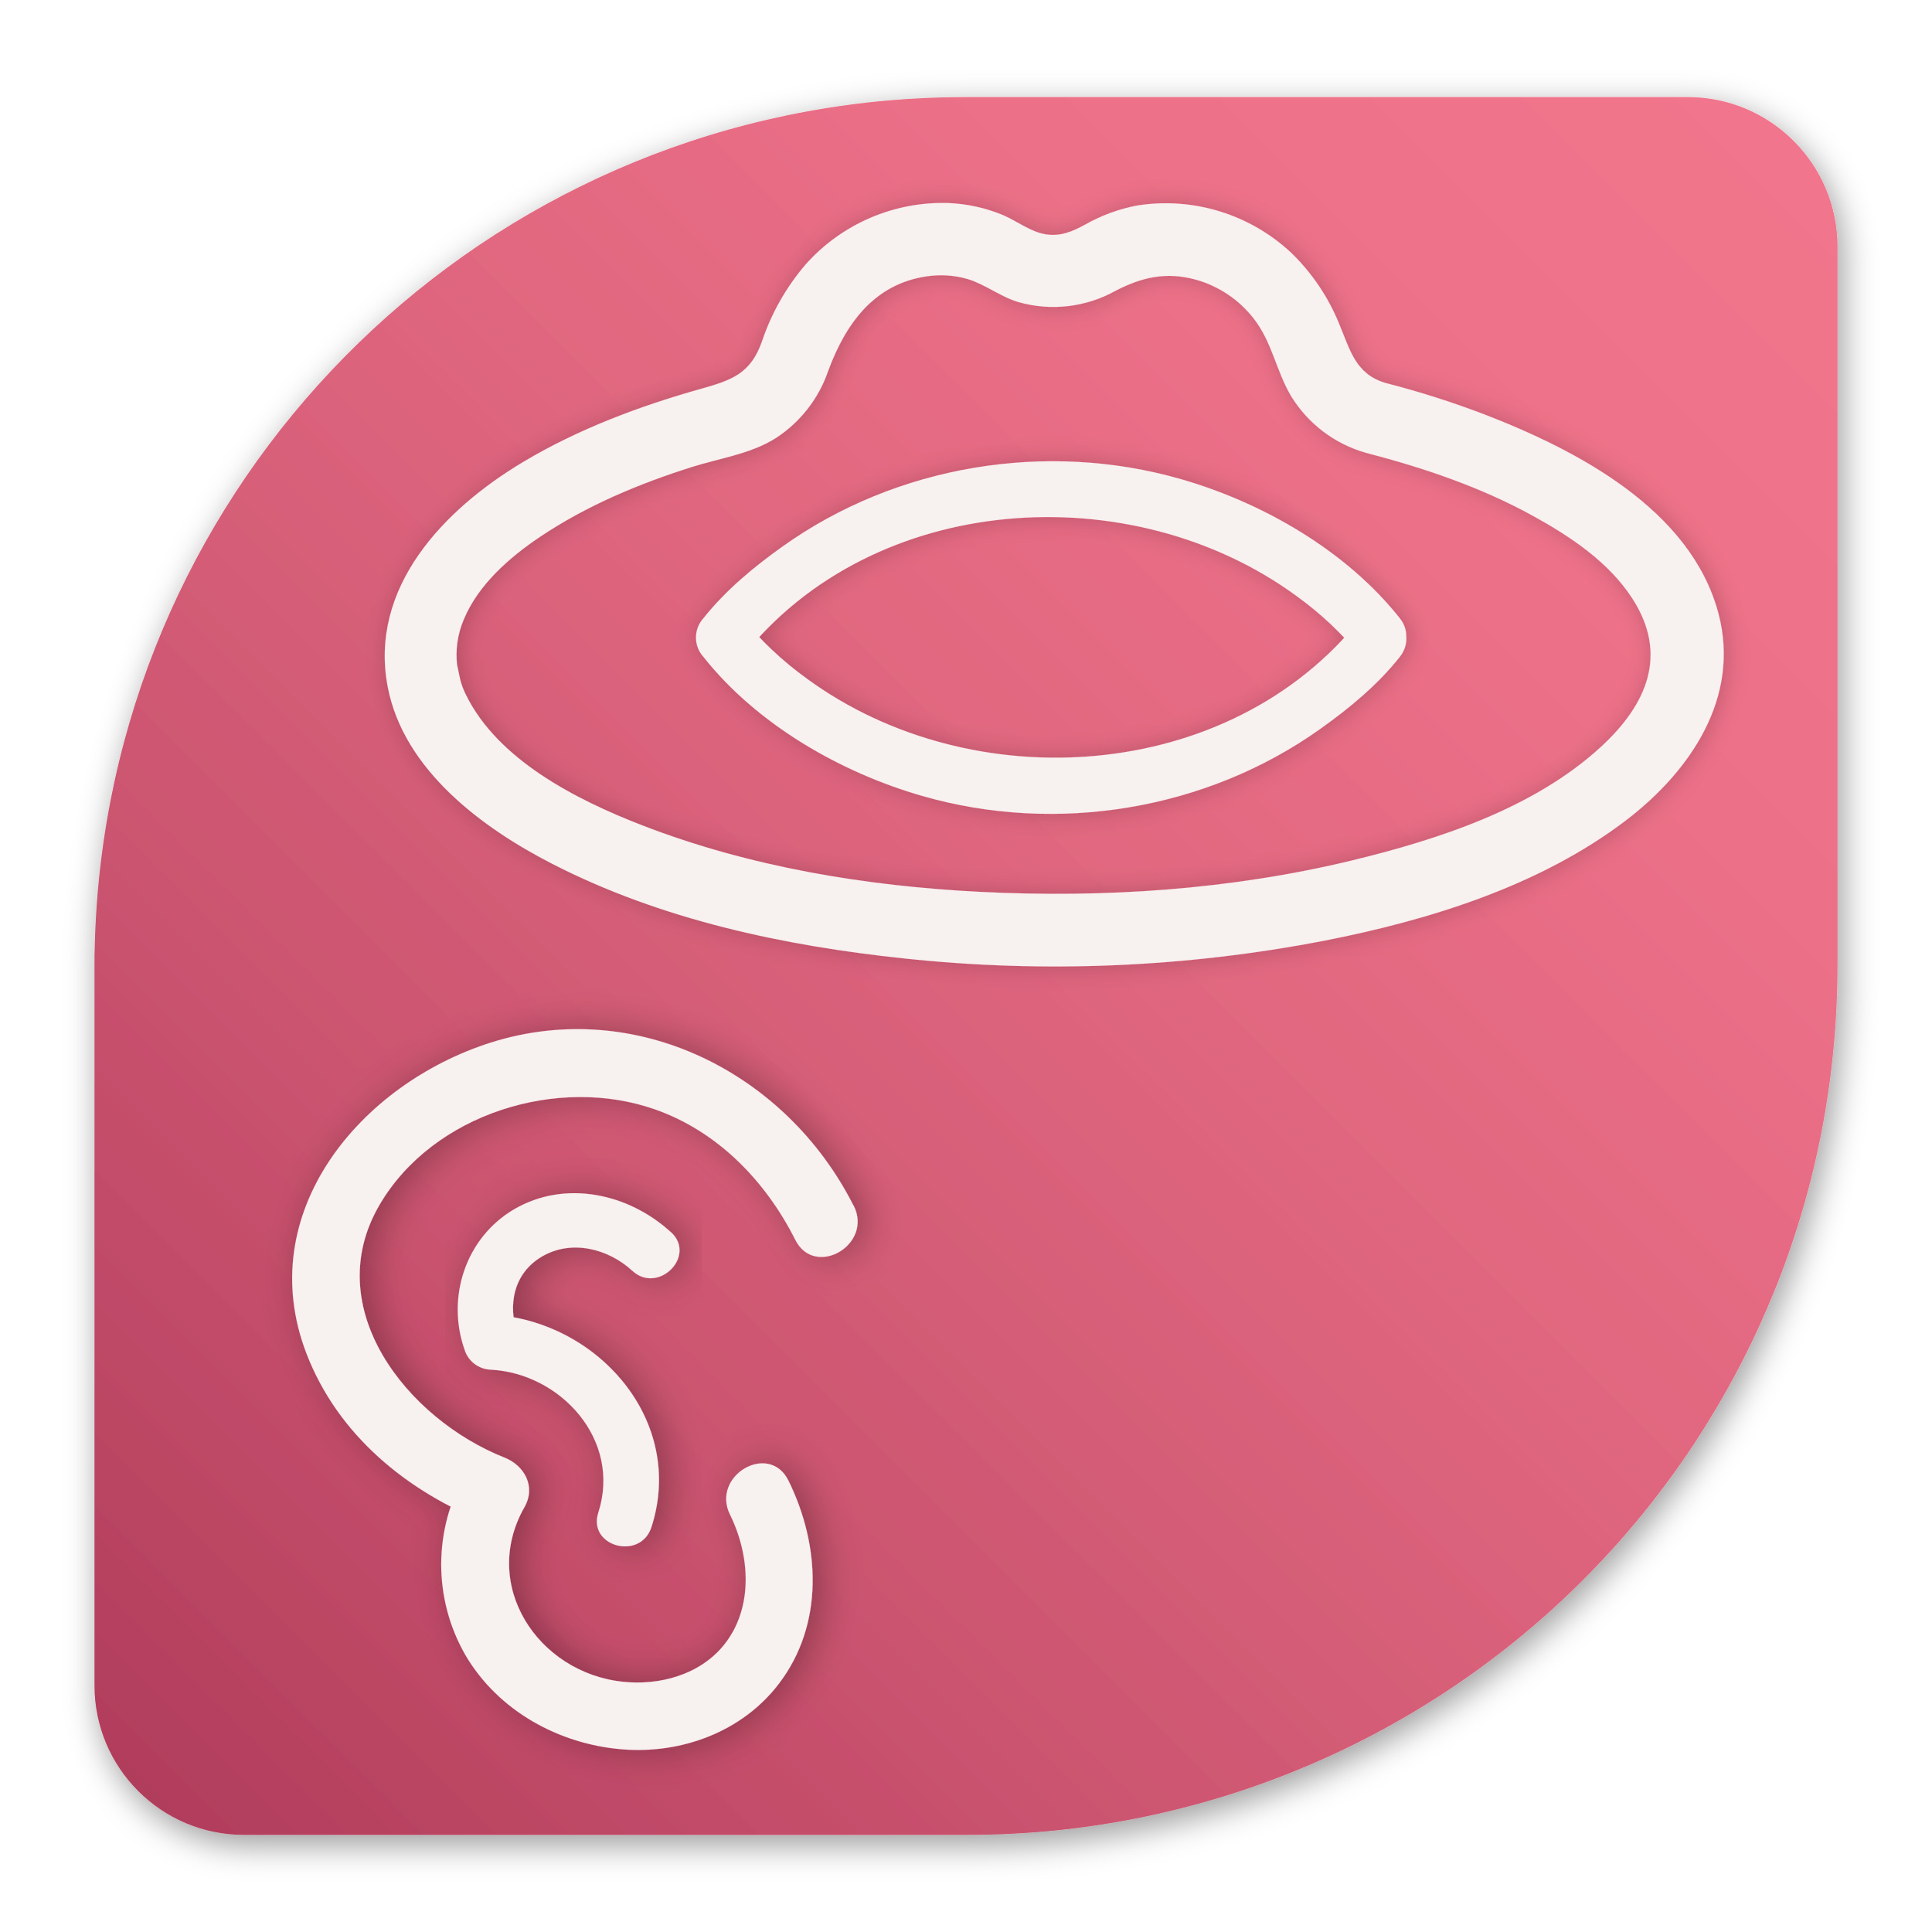
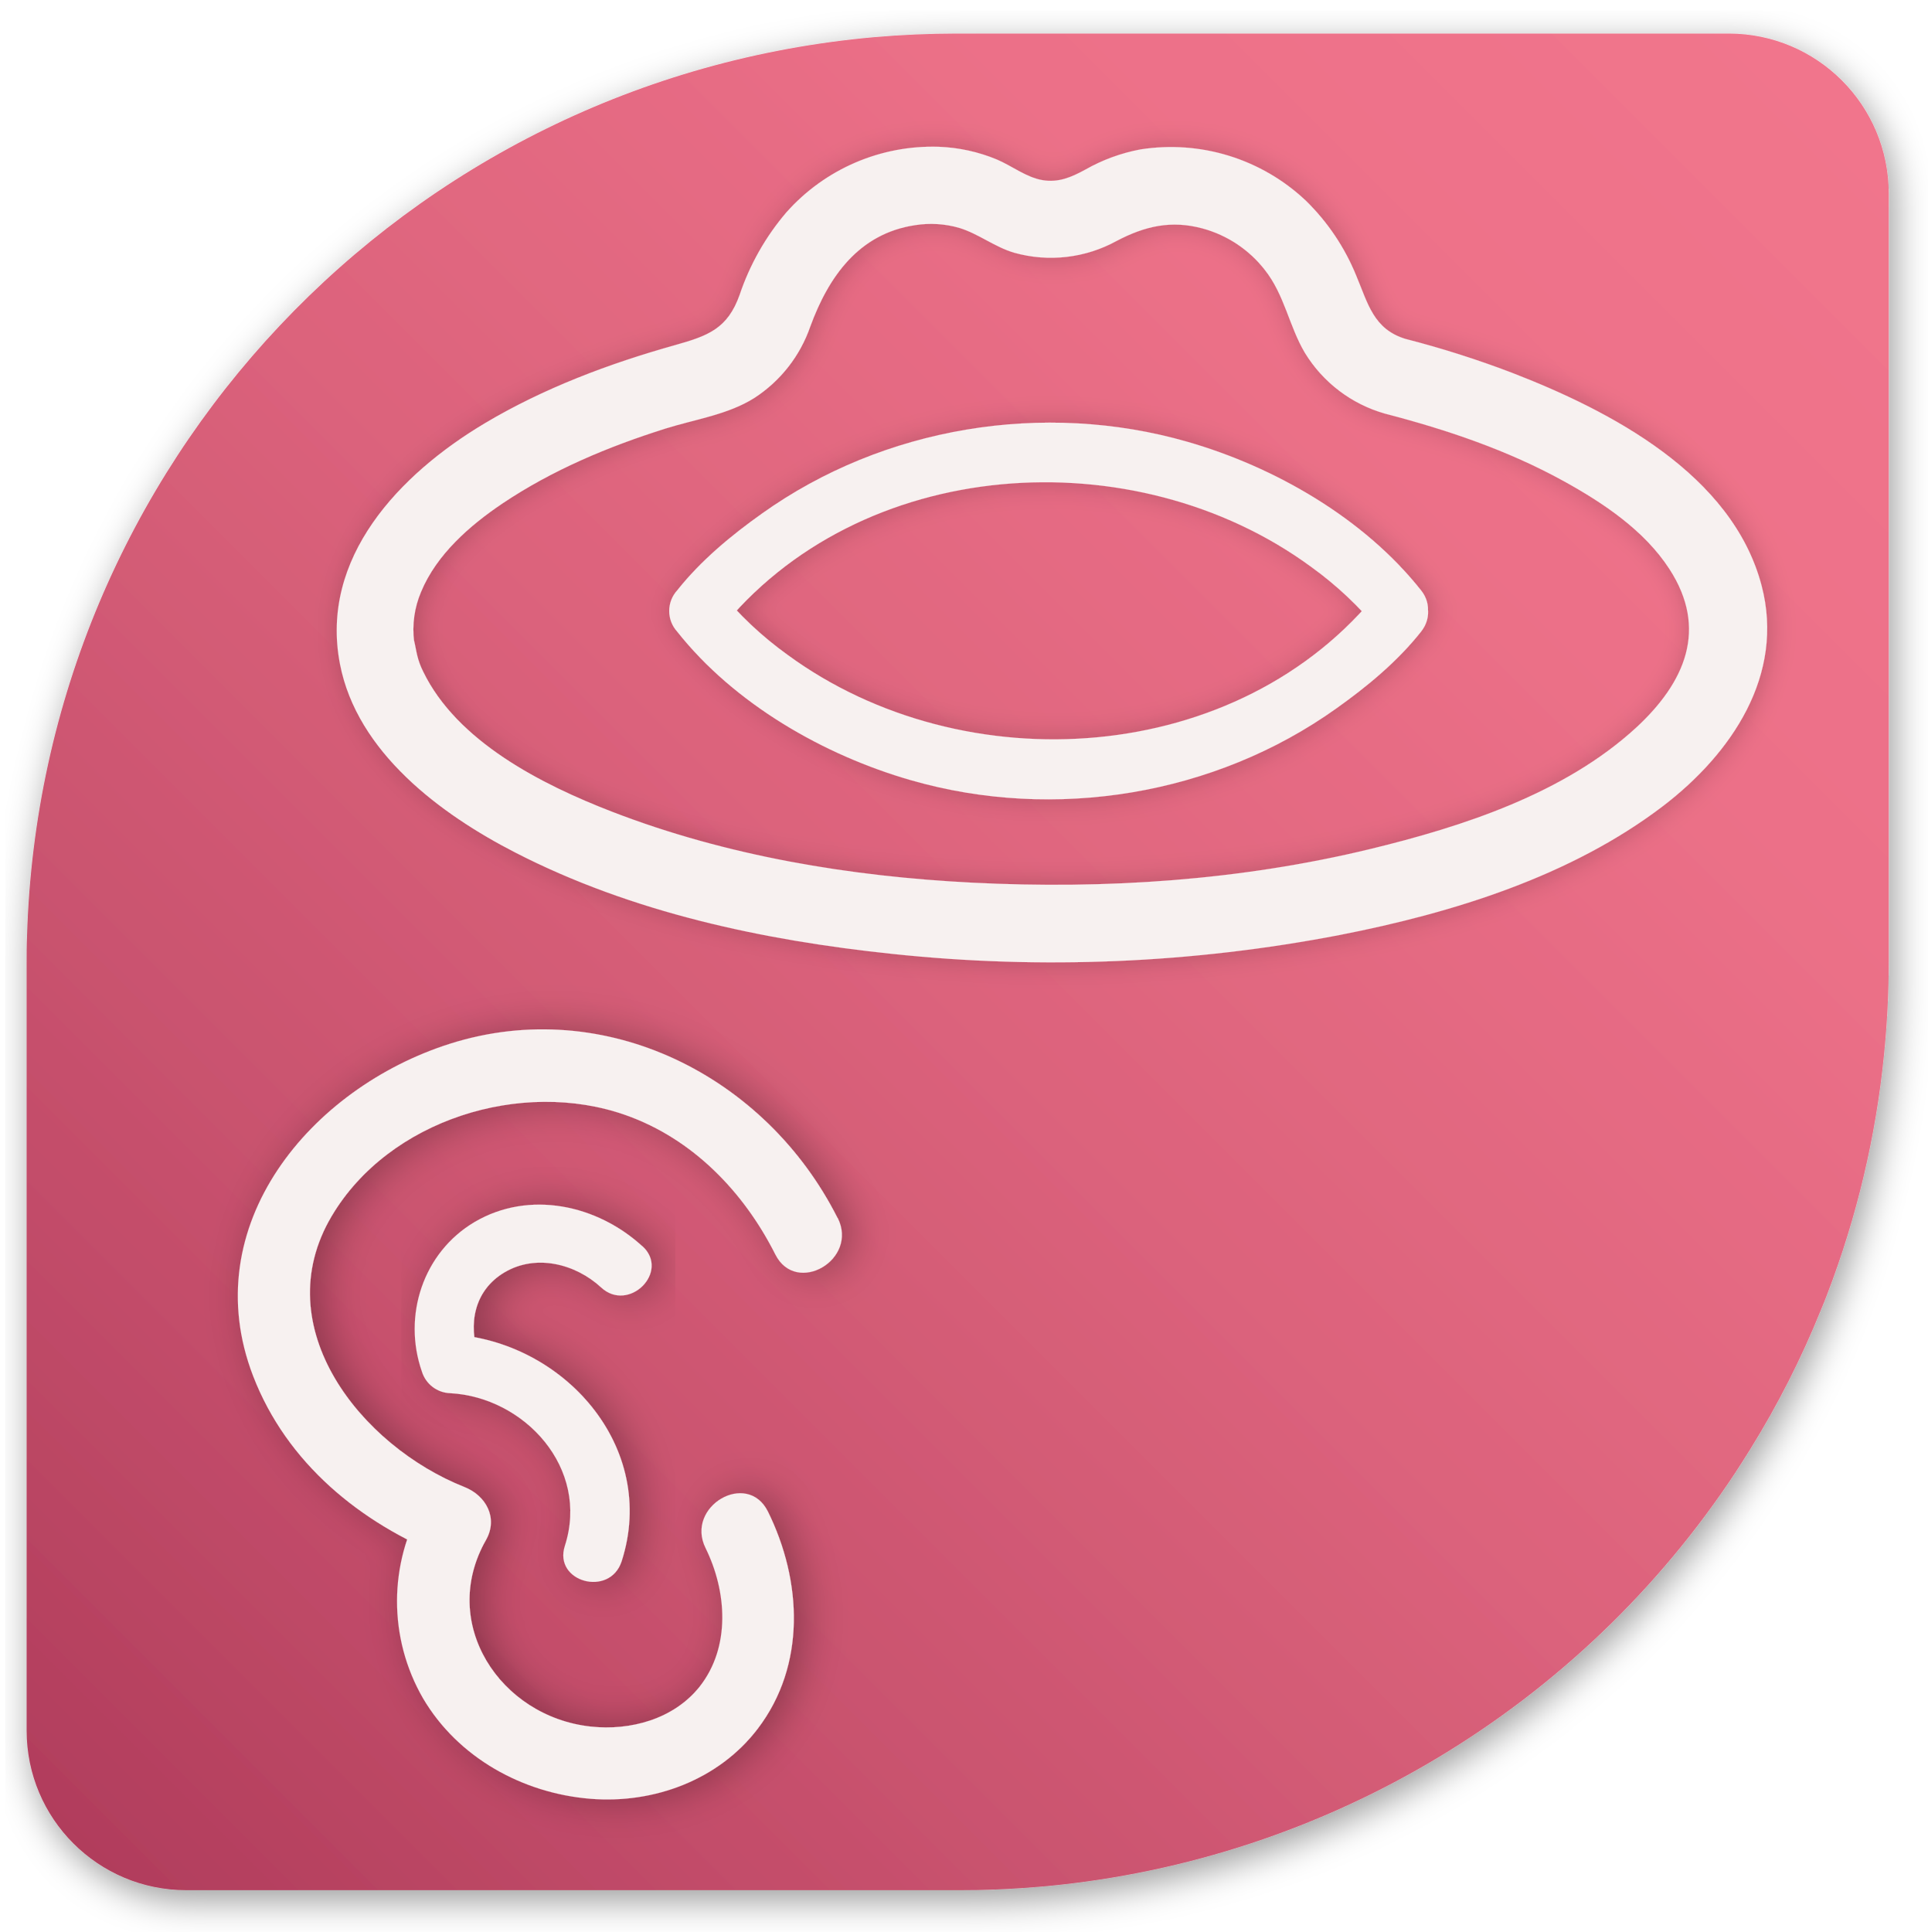
- <svg xmlns="http://www.w3.org/2000/svg" xmlns:xlink="http://www.w3.org/1999/xlink" width="400" height="400">
+ <svg xmlns="http://www.w3.org/2000/svg" xmlns:xlink="http://www.w3.org/1999/xlink" version="1.1" viewBox="14.4 13.6 373.6 374.4" style="max-height: 500px" width="373.6" height="374.4">
  <defs>
+     <linearGradient gradientUnits="userSpaceOnUse" y2="211.53" x2="472.3" y1="553.75" x1="130.08" id="a">
+       <stop stop-color="#b13d5c" offset="0" />
+       <stop stop-color="#c34d6a" offset="0.18" />
+       <stop stop-color="#dc637c" offset="0.49" />
+       <stop stop-color="#ec7088" offset="0.77" />
+       <stop stop-color="#f1758c" offset="1" />
+     </linearGradient>
+     <linearGradient gradientTransform="translate(-112,-195)" gradientUnits="userSpaceOnUse" y2="258.2" x2="259.03" y1="258.2" x1="259.03">
+       <stop stop-opacity="0.87" stop-color="#231f20" offset="0" />
+       <stop stop-opacity="0.62" stop-color="#191617" offset="0.4" />
+       <stop stop-opacity="0" offset="1" />
+     </linearGradient>
+     <linearGradient gradientTransform="translate(-112,-195)" y2="211.53" x2="472.3" y1="553.75" x1="130.08" gradientUnits="userSpaceOnUse" xlink:href="#a" />
    <filter>
-       <feFlood flood-color="#000" flood-opacity=".35" result="flood" />
-       <feComposite in="flood" in2="SourceGraphic" operator="in" result="composite1" />
-       <feGaussianBlur in="composite1" result="blur" stdDeviation="3" />
-       <feOffset dx="1" dy="2.5" result="offset" />
-       <feComposite in="SourceGraphic" in2="offset" result="composite2" />
+       <feFlood result="flood" flood-color="rgb(0,0,0)" flood-opacity="0.349" />
+       <feComposite result="composite1" operator="in" in2="SourceGraphic" in="flood" />
+       <feGaussianBlur result="blur" stdDeviation="3" in="composite1" />
+       <feOffset result="offset" dy="2.5" dx="1" />
+       <feComposite result="composite2" operator="over" in2="offset" in="SourceGraphic" />
    </filter>
    <filter id="d">
-       <feFlood flood-color="#000" flood-opacity=".3" result="flood" />
-       <feComposite in="flood" in2="SourceGraphic" operator="in" result="composite1" />
-       <feGaussianBlur in="composite1" result="blur" stdDeviation="4" />
-       <feOffset dx="2" result="offset" />
-       <feComposite in="SourceGraphic" in2="offset" result="composite2" />
+       <feFlood result="flood" flood-color="rgb(0,0,0)" flood-opacity="0.302" />
+       <feComposite result="composite1" operator="in" in2="SourceGraphic" in="flood" />
+       <feGaussianBlur result="blur" stdDeviation="4" in="composite1" />
+       <feOffset result="offset" dy="0" dx="2" />
+       <feComposite result="composite2" operator="over" in2="offset" in="SourceGraphic" />
    </filter>
    <filter id="e">
-       <feFlood flood-color="#000" flood-opacity=".3" result="flood" />
-       <feComposite in="flood" in2="SourceGraphic" operator="in" result="composite1" />
-       <feGaussianBlur in="composite1" result="blur" stdDeviation="4" />
-       <feOffset dx="2" result="offset" />
-       <feComposite in="SourceGraphic" in2="offset" result="composite2" />
+       <feFlood result="flood" flood-color="rgb(0,0,0)" flood-opacity="0.302" />
+       <feComposite result="composite1" operator="in" in2="SourceGraphic" in="flood" />
+       <feGaussianBlur result="blur" stdDeviation="4" in="composite1" />
+       <feOffset result="offset" dy="0" dx="2" />
+       <feComposite result="composite2" operator="over" in2="offset" in="SourceGraphic" />
    </filter>
    <filter id="f">
-       <feFlood flood-color="#000" flood-opacity=".2" result="flood" />
-       <feComposite in="flood" in2="SourceGraphic" operator="in" result="composite1" />
-       <feGaussianBlur in="composite1" result="blur" stdDeviation="2.5" />
-       <feOffset dx=".5" result="offset" />
-       <feComposite in="SourceGraphic" in2="offset" result="composite2" />
+       <feFlood result="flood" flood-color="rgb(0,0,0)" flood-opacity="0.2" />
+       <feComposite result="composite1" operator="in" in2="SourceGraphic" in="flood" />
+       <feGaussianBlur result="blur" stdDeviation="2.5" in="composite1" />
+       <feOffset result="offset" dy="0" dx="0.5" />
+       <feComposite result="composite2" operator="over" in2="offset" in="SourceGraphic" />
    </filter>
    <filter id="g">
-       <feFlood flood-color="#000" flood-opacity=".2" result="flood" />
-       <feComposite in="flood" in2="SourceGraphic" operator="in" result="composite1" />
-       <feGaussianBlur in="composite1" result="blur" stdDeviation="2.5" />
-       <feOffset dx=".5" result="offset" />
-       <feComposite in="SourceGraphic" in2="offset" result="composite2" />
+       <feFlood result="flood" flood-color="rgb(0,0,0)" flood-opacity="0.2" />
+       <feComposite result="composite1" operator="in" in2="SourceGraphic" in="flood" />
+       <feGaussianBlur result="blur" stdDeviation="2.5" in="composite1" />
+       <feOffset result="offset" dy="0" dx="0.5" />
+       <feComposite result="composite2" operator="over" in2="offset" in="SourceGraphic" />
    </filter>
    <filter id="c">
-       <feFlood flood-color="#000" flood-opacity=".4" result="flood" />
-       <feComposite in="flood" in2="SourceGraphic" operator="in" result="composite1" />
-       <feGaussianBlur in="composite1" result="blur" stdDeviation="3.5" />
-       <feOffset dx="1" dy="2" result="offset" />
-       <feComposite in="SourceGraphic" in2="offset" result="composite2" />
+       <feFlood result="flood" flood-color="rgb(0,0,0)" flood-opacity="0.4" />
+       <feComposite result="composite1" operator="in" in2="SourceGraphic" in="flood" />
+       <feGaussianBlur result="blur" stdDeviation="3.5" in="composite1" />
+       <feOffset result="offset" dy="2" dx="1" />
+       <feComposite result="composite2" operator="over" in2="offset" in="SourceGraphic" />
    </filter>
-     <linearGradient id="a" x1="130.08" x2="472.3" y1="553.75" y2="211.53" gradientUnits="userSpaceOnUse">
-       <stop offset="0" stop-color="#b13d5c" />
-       <stop offset=".18" stop-color="#c34d6a" />
-       <stop offset=".49" stop-color="#dc637c" />
-       <stop offset=".77" stop-color="#ec7088" />
-       <stop offset="1" stop-color="#f1758c" />
-     </linearGradient>
-     <linearGradient x1="259.03" x2="259.03" y1="258.2" y2="258.2" gradientTransform="translate(-112 -195)" gradientUnits="userSpaceOnUse">
-       <stop offset="0" stop-color="#231f20" stop-opacity=".87" />
-       <stop offset=".4" stop-color="#191617" stop-opacity=".62" />
-       <stop offset="1" stop-opacity="0" />
-     </linearGradient>
-     <linearGradient xlink:href="#a" x1="130.08" x2="472.3" y1="553.75" y2="211.53" gradientTransform="translate(-112 -195)" gradientUnits="userSpaceOnUse" />
-     <linearGradient xlink:href="#a" id="b" x1="130.08" x2="472.3" y1="553.75" y2="211.53" gradientTransform="translate(-101.19 -182.63)" gradientUnits="userSpaceOnUse" />
+     <linearGradient y2="211.53" x2="472.3" y1="553.75" x1="130.08" gradientTransform="translate(-101.19,-182.6253)" gradientUnits="userSpaceOnUse" id="b" xlink:href="#a" />
  </defs>
-   <path d="M380.44 51.05v148.7a182 182 0 0 1-.92 18.3 179 179 0 0 1-11 46.34q-.57 1.5-1.2 3a177 177 0 0 1-13.76 27.11q-1.4 2.26-2.86 4.5a180.2 180.2 0 0 1-133.39 80.1q-5 .46-10 .66-3.45.14-6.95.13H50.5a30.93 30.93 0 0 1-30.94-30.95V200.28q-.02-2.66.08-5.3A180.2 180.2 0 0 1 183.81 20.8q7.88-.69 15.95-.7H349.5a31 31 0 0 1 30.94 30.95" style="isolation:isolate;fill:url(#b);filter:url(#c)" />
-   <path d="M176.7 249.6c-13.88-27.5-45-43.25-75.06-33.75-27 8.55-49.43 35.21-38.18 64.41 6.5 16.84 20.74 28.48 37.19 35l-4.18-10.29a37.6 37.6 0 0 0-.09 37.73c6.77 11.51 19.33 18.42 32.46 19.48 12.25 1 24.83-3.65 32.39-13.55 9.43-12.35 8.61-28.7 2-42.1-4-8.08-16.08-1-12.09 7.06 4.13 8.36 4.91 19.18-1.16 26.87-5 6.28-13.42 8.57-21.12 7.72-17.55-1.92-29.47-20-20.28-36.14 2.43-4.27 0-8.64-4.18-10.28-20-7.93-38.46-30.93-25.74-52.46 11.09-18.76 36.89-26.7 57-19.6 13 4.58 22.9 14.87 29 27 4.06 8.04 16.14 1 12.09-7.07z" style="isolation:isolate;fill:#f7f1f0;filter:url(#d)" />
-   <path d="M138.88 255.1c-8.72-8-21.88-10.93-32.49-4.7-10 5.91-14 18.2-10.22 29a5.9 5.9 0 0 0 5.48 4.18c14.38.76 27.09 14.5 22.22 29.6-2.26 7 8.71 10 11 3 7.16-22.18-11.32-42.82-33.18-44l5.49 4.16c-2.12-6.08-.9-12.69 5-16.18 6.1-3.6 13.74-1.66 18.71 2.92 5.37 5 13.43-3.07 8-8z" style="isolation:isolate;fill:#f7f1f0;filter:url(#e)" />
-   <path d="M281.81 127.96c-27.19 34.28-80.61 37.58-114.78 12.53a70 70 0 0 1-13.32-12.53v8c27.18-34.28 80.61-37.58 114.77-12.53A70 70 0 0 1 281.81 136c4.54 5.73 12.53-2.36 8-8-11.07-14-28.42-23.95-45.32-28.8-27.82-8-58.86-2.9-82.44 13.93-6 4.26-11.83 9.1-16.41 14.87a5.94 5.94 0 0 0 0 8c11.08 14 28.43 23.95 45.33 28.8 27.81 8 58.86 2.9 82.43-13.93 6-4.26 11.84-9.1 16.41-14.87s-3.45-13.77-8-8.04" style="isolation:isolate;fill:#f7f1f0;filter:url(#f)" />
-   <path d="M286.81 79.28c-6.22-1.87-7.29-6.85-9.56-12.24a43 43 0 0 0-9.82-14.6 38 38 0 0 0-32-9.89 35 35 0 0 0-10.75 3.95c-2.66 1.45-5.16 2.53-8.27 2s-5.89-2.75-8.83-4a33 33 0 0 0-11.21-2.46 38 38 0 0 0-29.56 12.7 48 48 0 0 0-9.07 16c-2.32 6.54-6.09 7.93-12.45 9.72-12.79 3.58-25.54 8.36-37 15.2-16.39 9.8-32 26-28 46.63 3.31 17.08 19.47 29.08 34 36.53 22.57 11.6 48 17 73.05 19.63a294 294 0 0 0 86.73-3.67c21.83-4.27 44.76-11.35 62.65-25 13.22-10.12 23.64-25.36 19.08-42.7-5.67-21.59-29.32-33.88-48.42-41.26a190 190 0 0 0-20.57-6.54c-9.34-2.44-13.33 12-4 14.47 12 3.12 23.79 7.1 34.66 13.1 7.66 4.22 15.6 9.52 20.45 17 7.57 11.63 3.08 22-6.48 30.8-13.9 12.75-33.58 19.14-51.53 23.5-25.13 6.07-51.26 7.8-77 6.5-23.73-1.2-47.68-5.16-69.92-13.76-13.69-5.3-30-13.59-36.58-27.15a15 15 0 0 1-1.15-3.13c-.14-.52-.71-3.6-.6-2.67a18.7 18.7 0 0 1 1.35-9.66c3-7.24 9.45-12.87 15.8-17.14 9.67-6.48 20.48-11 31.55-14.49 5.73-1.8 12.12-2.69 17.26-5.95a27 27 0 0 0 10.82-13.84c3.54-9.65 9.4-18 20.3-19.63a20 20 0 0 1 8.61.54c3.73 1.15 6.82 3.7 10.6 4.8a26.4 26.4 0 0 0 19.86-2.29c5.51-2.89 10.61-4.06 16.7-2.4a23 23 0 0 1 12 8c3.87 4.9 4.68 10.86 7.78 16.1a26.7 26.7 0 0 0 15.52 11.77c9.3 2.78 13.26-11.7 4-14.47" style="isolation:isolate;fill:#f7f1f0;filter:url(#g)" />
+   <path style="isolation:isolate;fill:url(#b);filter:url(#c)" d="M 380.44,51.055 V 199.745 a 181.61,181.61 0 0 1 -0.92,18.31 178.64,178.64 0 0 1 -11,46.34 c -0.38,1 -0.78,2 -1.2,3 a 176.45,176.45 0 0 1 -13.76,27.11 c -0.93,1.51 -1.9,3 -2.86,4.49 a 180.19,180.19 0 0 1 -133.39,80.11 v 0 c -3.33,0.3 -6.68,0.53 -10,0.66 q -3.45,0.14 -6.95,0.13 H 50.5 a 30.93,30.93 0 0 1 -30.94,-30.95 v -148.66 c 0,-1.77 0,-3.55 0.08,-5.31 A 180.19,180.19 0 0 1 183.81,20.805 q 7.88,-0.69 15.95,-0.7 h 149.74 a 31,31 0 0 1 30.94,30.95 z" />
+   <path style="isolation:isolate;fill:#f7f1f0;filter:url(#d)" d="m 176.7,249.595 c -13.88,-27.49 -45,-43.24 -75.06,-33.74 -27,8.55 -49.43,35.21 -38.18,64.41 6.5,16.84 20.74,28.48 37.19,35 l -4.18,-10.29 a 37.58,37.58 0 0 0 -0.09,37.73 c 6.77,11.51 19.33,18.42 32.46,19.48 12.25,1 24.83,-3.65 32.39,-13.55 9.43,-12.35 8.61,-28.71 2,-42.1 -4,-8.08 -16.08,-1 -12.09,7.06 4.13,8.36 4.91,19.18 -1.16,26.87 -5,6.28 -13.42,8.57 -21.12,7.72 -17.55,-1.92 -29.47,-20 -20.28,-36.14 2.43,-4.27 0,-8.64 -4.18,-10.28 -20,-7.93 -38.46,-30.93 -25.74,-52.46 11.09,-18.76 36.89,-26.71 57,-19.61 13,4.59 22.9,14.88 29,27 4.06,8.05 16.14,1 12.09,-7.06 z" />
+   <path style="isolation:isolate;fill:#f7f1f0;filter:url(#e)" d="m 138.88,255.105 c -8.72,-8 -21.88,-10.93 -32.49,-4.7 -10,5.91 -14,18.19 -10.22,29 a 5.93,5.93 0 0 0 5.48,4.18 c 14.38,0.76 27.09,14.5 22.22,29.59 -2.26,7 8.71,10 11,3 7.16,-22.17 -11.32,-42.81 -33.18,-44 l 5.49,4.17 c -2.12,-6.08 -0.9,-12.69 5,-16.18 6.1,-3.61 13.74,-1.66 18.71,2.92 5.37,5 13.43,-3.07 8,-8 z" />
+   <path style="isolation:isolate;fill:#f7f1f0;filter:url(#f)" d="m 281.81,127.965 c -27.19,34.28 -80.61,37.58 -114.78,12.53 a 69.72,69.72 0 0 1 -13.32,-12.53 v 8 c 27.18,-34.28 80.61,-37.58 114.77,-12.53 a 69.48,69.48 0 0 1 13.33,12.57 c 4.54,5.73 12.53,-2.36 8,-8 -11.07,-14 -28.42,-23.95 -45.32,-28.8 -27.82,-8 -58.86,-2.9 -82.44,13.93 -6,4.26 -11.83,9.1 -16.41,14.87 a 5.94,5.94 0 0 0 0,8 c 11.08,14 28.43,23.95 45.33,28.8 27.81,8 58.86,2.9 82.43,-13.93 6,-4.26 11.84,-9.1 16.41,-14.87 4.57,-5.77 -3.45,-13.77 -8,-8.04 z" />
+   <path style="isolation:isolate;fill:#f7f1f0;filter:url(#g)" d="m 286.81,79.285 c -6.22,-1.87 -7.29,-6.85 -9.56,-12.24 a 42.88,42.88 0 0 0 -9.82,-14.6 38.06,38.06 0 0 0 -32,-9.89 34.45,34.45 0 0 0 -10.75,3.95 c -2.66,1.45 -5.16,2.53 -8.27,2 -3.11,-0.53 -5.89,-2.75 -8.83,-4 a 32.46,32.46 0 0 0 -11.21,-2.46 37.92,37.92 0 0 0 -29.56,12.7 48.34,48.34 0 0 0 -9.07,16 c -2.32,6.54 -6.09,7.93 -12.45,9.72 -12.79,3.58 -25.54,8.36 -37,15.2 -16.39,9.79 -32,26 -28,46.63 3.31,17.08 19.47,29.08 34,36.53 22.57,11.6 48,17 73.05,19.63 a 294.1,294.1 0 0 0 86.73,-3.67 c 21.83,-4.27 44.76,-11.35 62.65,-25 13.22,-10.12 23.64,-25.36 19.08,-42.7 -5.67,-21.59 -29.32,-33.88 -48.42,-41.26 a 190.37,190.37 0 0 0 -20.57,-6.54 c -9.34,-2.44 -13.33,12 -4,14.47 12,3.12 23.79,7.09 34.66,13.09 7.66,4.23 15.6,9.53 20.45,17 7.57,11.64 3.08,22 -6.48,30.81 -13.9,12.75 -33.58,19.14 -51.53,23.49 -25.13,6.08 -51.26,7.81 -77,6.51 -23.73,-1.2 -47.68,-5.16 -69.92,-13.76 -13.69,-5.3 -30,-13.59 -36.58,-27.15 a 14.46,14.46 0 0 1 -1.15,-3.13 c -0.14,-0.52 -0.71,-3.61 -0.6,-2.67 a 18.66,18.66 0 0 1 1.35,-9.66 c 3,-7.24 9.45,-12.87 15.8,-17.14 9.67,-6.48 20.48,-11 31.55,-14.49 5.73,-1.8 12.12,-2.69 17.26,-5.95 a 27,27 0 0 0 10.82,-13.84 c 3.54,-9.65 9.4,-18 20.3,-19.63 a 19.71,19.71 0 0 1 8.61,0.54 c 3.73,1.15 6.82,3.69 10.6,4.8 a 26.37,26.37 0 0 0 19.86,-2.29 c 5.51,-2.89 10.61,-4.06 16.7,-2.4 a 22.89,22.89 0 0 1 12,8 c 3.87,4.89 4.68,10.86 7.78,16.09 a 26.72,26.72 0 0 0 15.52,11.78 c 9.3,2.78 13.26,-11.7 4,-14.47 z" />
</svg>
